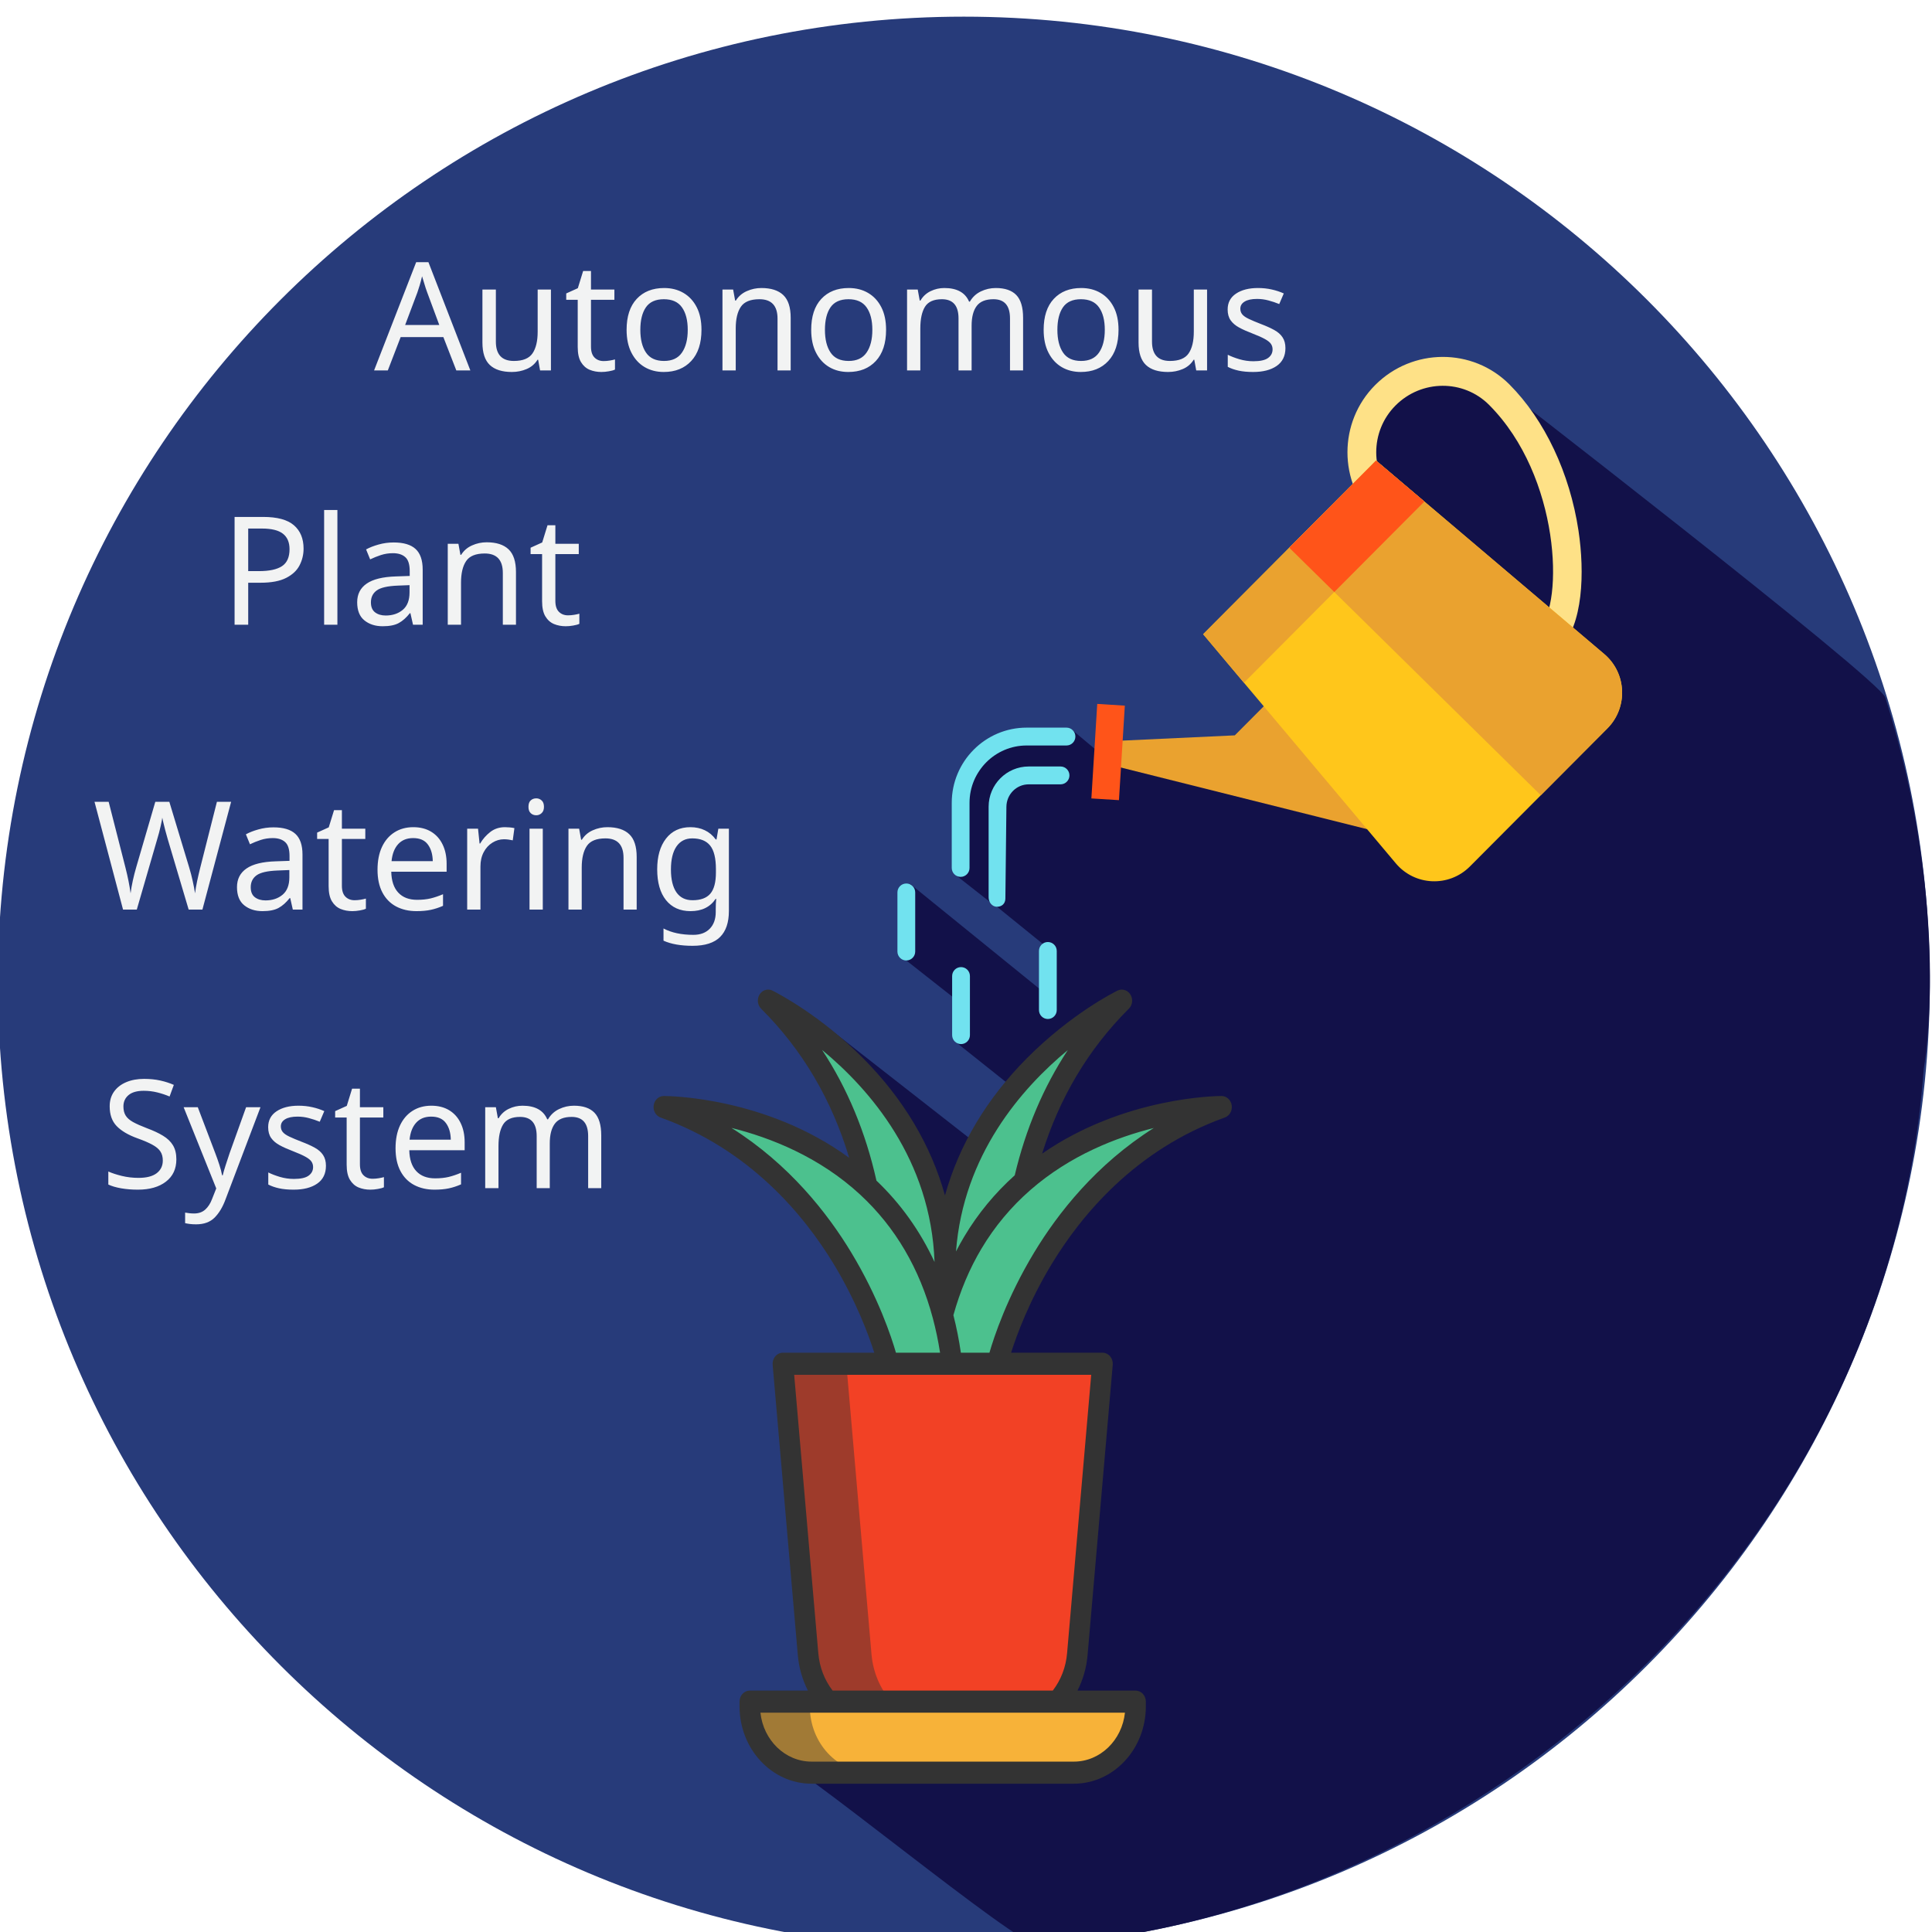
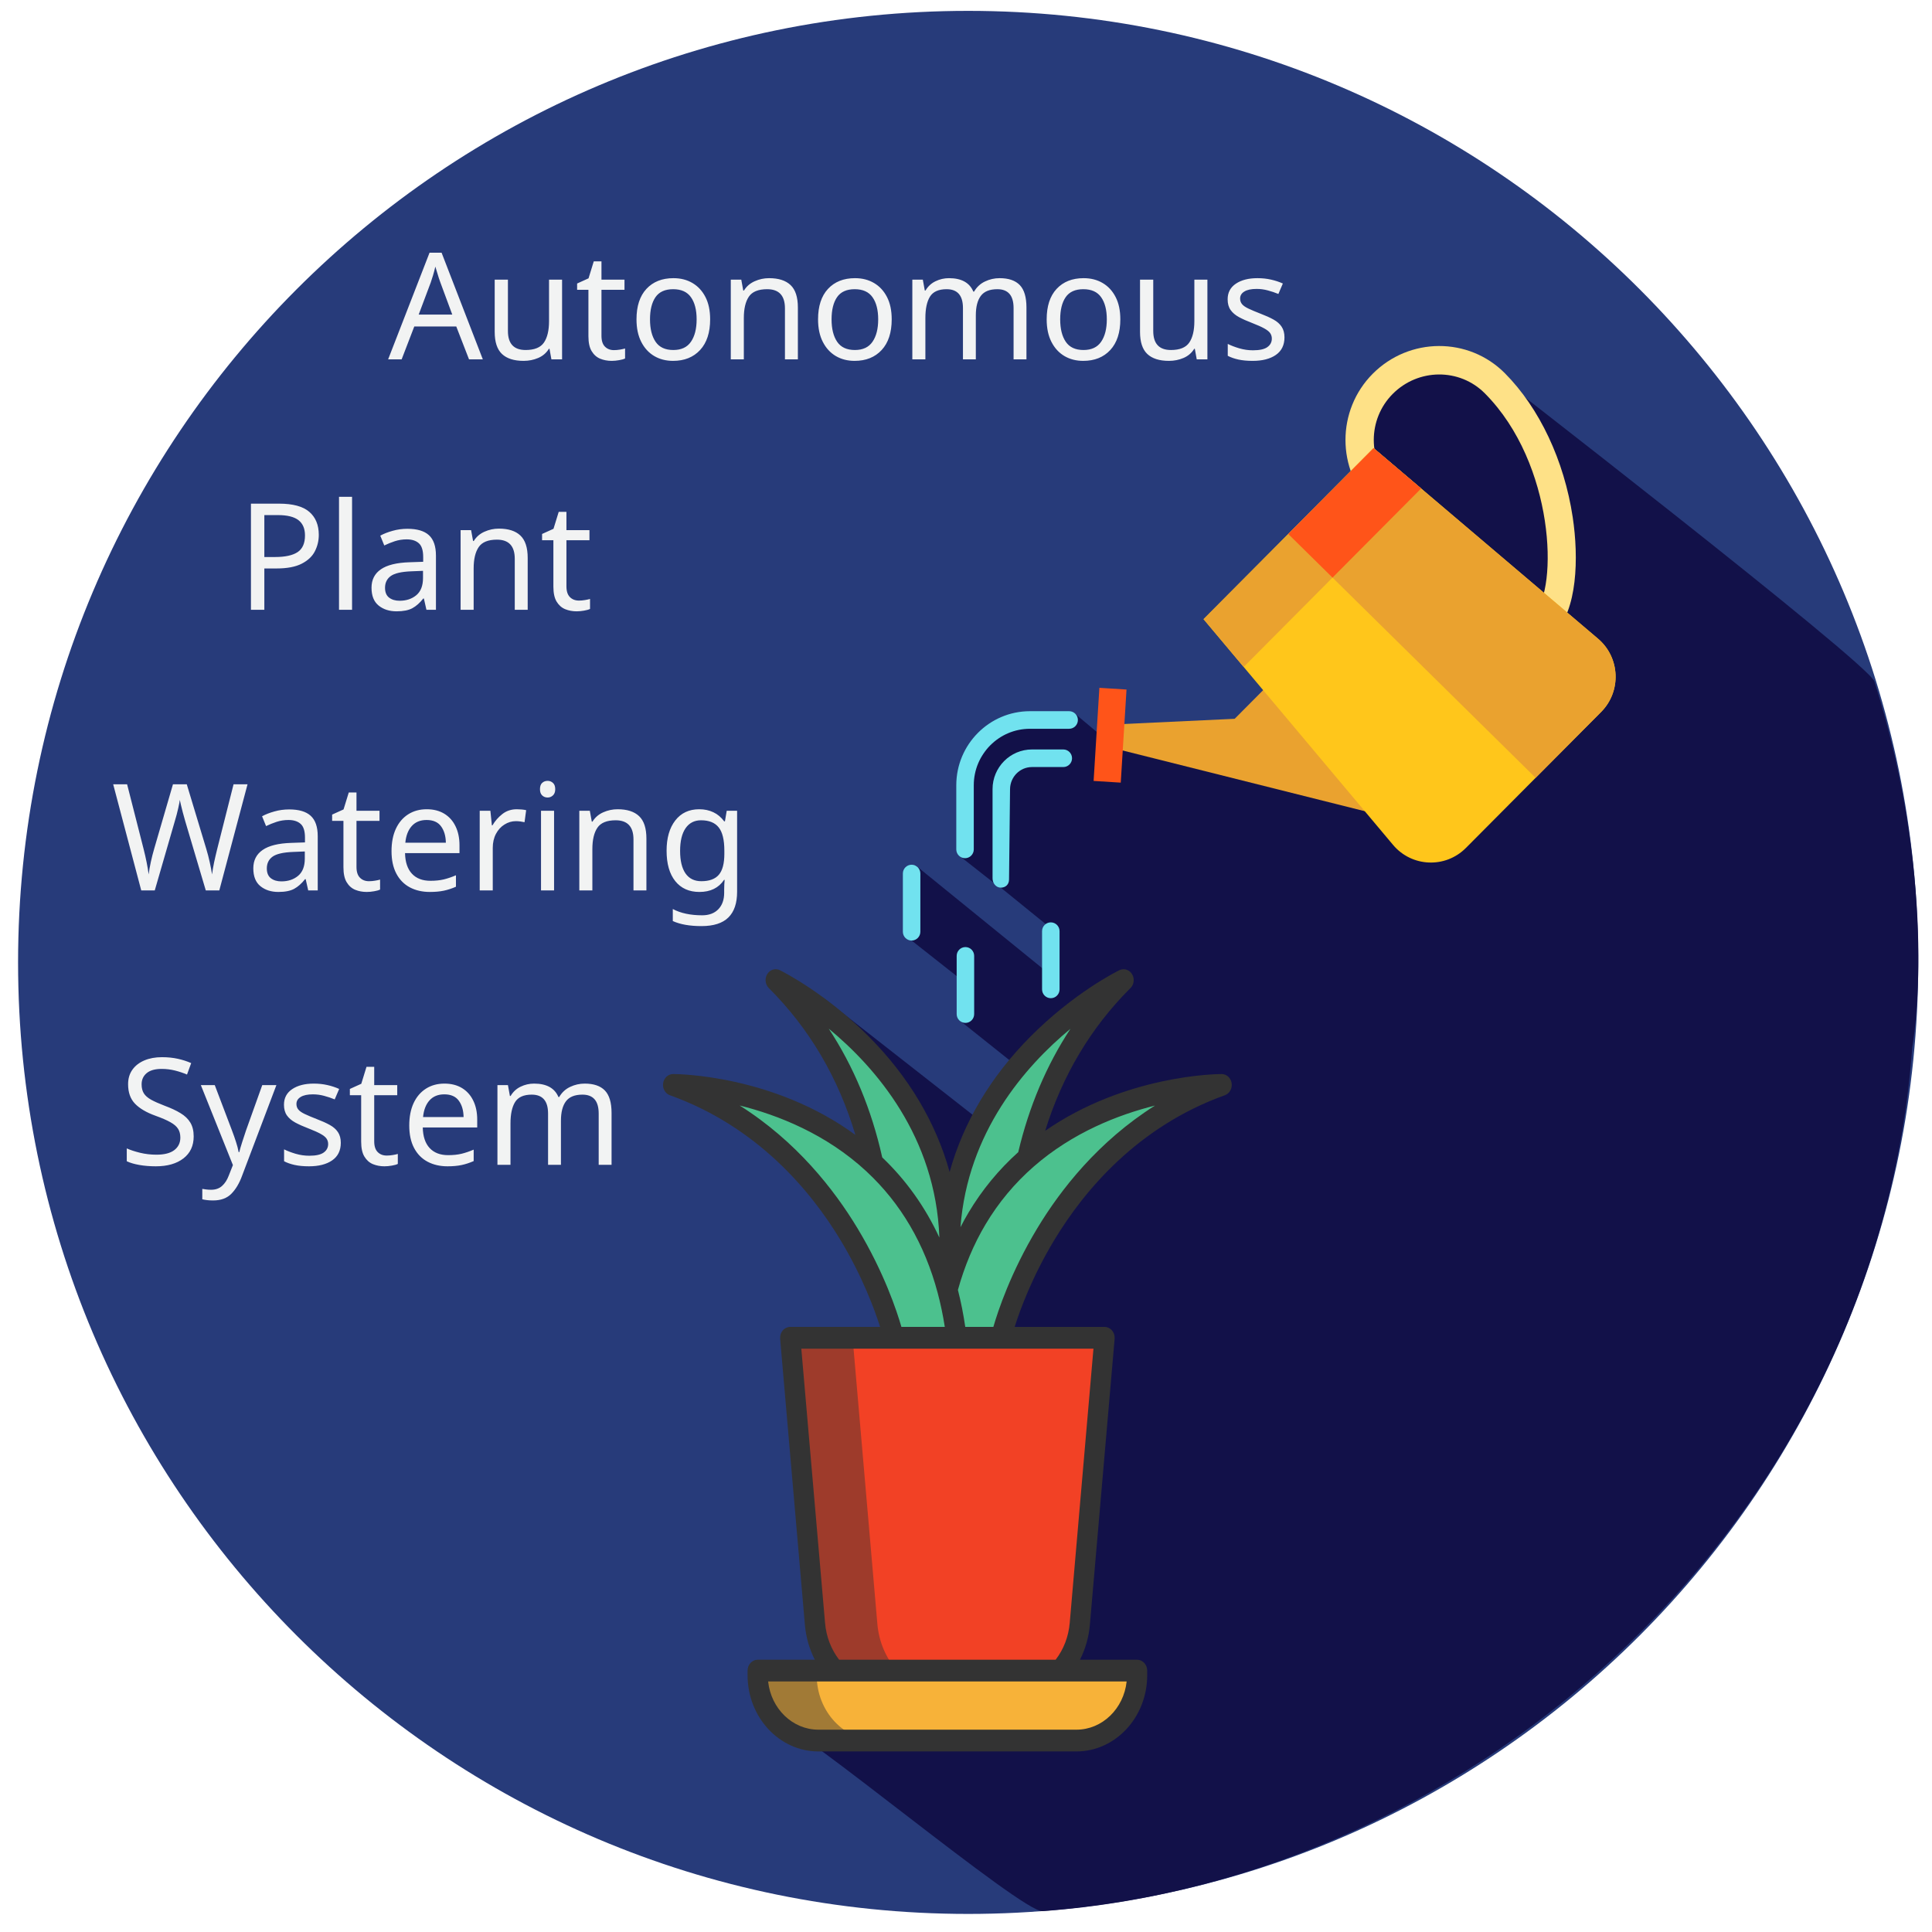
<svg xmlns="http://www.w3.org/2000/svg" version="1.1" id="Layer_1" x="0px" y="0px" viewBox="0 0 512 512" style="enable-background:new 0 0 512 512;" xml:space="preserve">
  <defs id="defs67">
	
	
</defs>
  <g id="g34">
</g>
  <g id="g36">
</g>
  <g id="g38">
</g>
  <g id="g40">
</g>
  <g id="g42">
</g>
  <g id="g44">
</g>
  <g id="g46">
</g>
  <g id="g48">
</g>
  <g id="g50">
</g>
  <g id="g52">
</g>
  <g id="g54">
</g>
  <g id="g56">
</g>
  <g id="g58">
</g>
  <g id="g60">
</g>
  <g id="g62">
</g>
-   <circle style="fill:#273b7a" cx="255.421" cy="260.414" r="256" id="circle71" />
-   <path style="fill:#121149" d="m 509.811,283.254 c 0,0 7.698,-41.589 -10.183,-98.398 -1.561,-4.961 -107.054,-86.444 -107.054,-86.444 l -22.781,2.468 -10.334,26.334 -23.593,72.899 c -16.808,4.227 -18.537,-3.87 -41.413,1.966 l -10.362,-8.672 -20.684,5.02 -10.053,15.09 0.006,18.455 9.261,7.272 1.595,1.058 12.901,10.452 0.576,19.29 0.841,-5.512 -37.327,-30.274 -1.022,20.277 14.978,11.79 -1.971,9.756 13.834,11.02 -9.562,14.973 -41.052,-32.102 14.808,39.066 24.995,21.443 -10.711,44.964 13.828,20.453 -13.222,28.798 -42.447,40.056 c 5.463,0.348 66.25,51.32 71.787,50.918 117.206,-8.508 225.049,-105.008 234.363,-232.418 z" id="path73" />
-   <g id="g87" transform="matrix(0.683452,0,0,0.6863174,164.7793,20.95955)">
-     <path style="fill:#71e2ef" d="m 165.21,362.93 c -1.903,0 -3.448,-1.545 -3.448,-3.448 v -22.828 c 0,-1.903 1.545,-3.448 3.448,-3.448 1.903,0 3.448,1.545 3.448,3.448 v 22.828 c 0,1.906 -1.544,3.448 -3.448,3.448 z" id="path75" />
-     <path style="fill:#71e2ef" d="m 131.544,372.615 c -1.903,0 -3.448,-1.545 -3.448,-3.448 V 346.34 c 0,-1.903 1.545,-3.448 3.448,-3.448 1.903,0 3.448,1.545 3.448,3.448 v 22.828 c 0,1.904 -1.544,3.447 -3.448,3.447 z" id="path77" />
-     <path style="fill:#71e2ef" d="m 110.33,340.333 c -1.903,0 -3.448,-1.545 -3.448,-3.448 v -22.828 c 0,-1.903 1.545,-3.448 3.448,-3.448 1.903,0 3.448,1.545 3.448,3.448 v 22.828 c 0,1.904 -1.545,3.448 -3.448,3.448 z" id="path79" />
-     <path style="fill:#71e2ef" d="m 149.992,421.962 c -1.903,0 -3.448,-1.545 -3.448,-3.448 v -22.828 c 0,-1.903 1.545,-3.448 3.448,-3.448 1.903,0 3.448,1.545 3.448,3.448 v 22.828 c 0,1.905 -1.545,3.448 -3.448,3.448 z" id="path81" />
-     <path style="fill:#71e2ef" d="m 145.491,319.594 c -1.903,0 -3.25,-1.743 -3.25,-3.646 V 280.974 c 0,-8.575 6.975,-15.55 15.548,-15.55 h 12.343 c 1.903,0 3.448,1.545 3.448,3.448 0,1.903 -1.545,3.448 -3.448,3.448 h -12.343 c -4.772,0 -8.599,3.882 -8.652,8.654 l -0.397,35.468 c -0.021,1.904 -1.347,3.152 -3.25,3.152 z" id="path83" />
-     <path style="fill:#71e2ef" d="m 131.391,308.05 c -1.903,0 -3.448,-1.545 -3.448,-3.448 v -25.135 c 0,-16.015 13.029,-29.044 29.044,-29.044 h 15.45 c 1.903,0 3.448,1.545 3.448,3.448 0,1.903 -1.545,3.448 -3.448,3.448 h -15.45 c -12.212,0 -22.149,9.937 -22.149,22.149 v 25.135 c 0.001,1.904 -1.544,3.447 -3.447,3.447 z" id="path85" />
-   </g>
-   <path style="fill:#fee187;stroke-width:0.685" d="m 413.382,171.86 -5.394,-5.416 c 6.377,-6.403 5.597,-40.103 -13.346,-59.126 -6.802,-6.83 -17.938,-6.762 -24.825,0.154 -6.802,6.83 -6.802,17.944 0,24.775 l -5.394,5.416 c -9.775,-9.816 -9.777,-25.79 0,-35.608 9.86,-9.901 25.836,-9.97 35.613,-0.154 9.318,9.357 15.98,23.473 18.281,38.73 1.663,11.032 1.238,25.027 -4.935,31.228 z" id="path89" />
-   <polygon style="fill:#eaa22f" points="269.34,260.567 269.619,260.615 263.521,227.58 237.694,253.407 190.788,255.59 189.452,264.811 304.293,293.447 " id="polygon91" transform="matrix(0.683452,0,0,0.6863174,164.7793,20.95955)" />
-   <path style="fill:#ffc61b;stroke-width:0.685" d="m 425.967,193.042 -36.43,36.583 c -5.524,5.548 -14.593,5.165 -19.634,-0.83 l -51.057,-60.725 45.821,-46.015 60.471,51.271 c 5.971,5.063 6.354,14.168 0.828,19.716 z" id="path93" />
-   <g id="g99" transform="matrix(0.683452,0,0,0.6863174,164.7793,20.95955)">
-     <path style="fill:#eaa22f" d="m 380.949,222.006 -88.479,-74.705 -33.652,33.652 97.532,95.591 25.812,-25.812 c 8.082,-8.082 7.522,-21.349 -1.213,-28.726 z" id="path95" />
-     <polygon style="fill:#eaa22f" points="292.469,147.303 225.425,214.347 241.245,233.086 311.208,163.123 " id="polygon97" />
-   </g>
-   <g id="g105" transform="matrix(0.683452,0,0,0.6863174,164.7793,20.95955)">
-     <polygon style="fill:#ff5419" points="311.208,163.123 292.469,147.303 258.817,180.955 276.27,198.061 " id="polygon101" />
-     <rect x="170.298" y="254.484" transform="matrix(-0.0622,0.9981,-0.9981,-0.0622,459.6487,87.7885)" style="fill:#ff5419" width="36.565" height="10.716" id="rect103" />
-   </g>
  <g id="g107" transform="translate(-0.5786525,4.413798)">
</g>
  <g id="g109" transform="translate(-0.5786525,4.413798)">
</g>
  <g id="g111" transform="translate(-0.5786525,4.413798)">
</g>
  <g id="g113" transform="translate(-0.5786525,4.413798)">
</g>
  <g id="g115" transform="translate(-0.5786525,4.413798)">
</g>
  <g id="g117" transform="translate(-0.5786525,4.413798)">
</g>
  <g id="g119" transform="translate(-0.5786525,4.413798)">
</g>
  <g id="g121" transform="translate(-0.5786525,4.413798)">
</g>
  <g id="g123" transform="translate(-0.5786525,4.413798)">
</g>
  <g id="g125" transform="translate(-0.5786525,4.413798)">
</g>
  <g id="g127" transform="translate(-0.5786525,4.413798)">
</g>
  <g id="g129" transform="translate(-0.5786525,4.413798)">
</g>
  <g id="g131" transform="translate(-0.5786525,4.413798)">
</g>
  <g id="g133" transform="translate(-0.5786525,4.413798)">
</g>
  <g id="g135" transform="translate(-0.5786525,4.413798)">
</g>
-   <g id="g733" transform="matrix(0.4542988,0,0,0.4878842,-10.86979,264.4173)">
-     <g id="g796" transform="translate(358.1605,-4.446735)">
-       <g id="g782">
-         <g id="g745">
-           <g id="g667">
-             <path style="fill:#f7b239" d="m 328.189,386.778 v 2.581 c 0,19.879 -16.12,35.999 -36,35.999 H 139.168 c -19.879,0 -35.999,-16.12 -35.999,-35.999 v -2.581 h 45.59 133.84 45.59" id="path645" />
-             <path style="fill:#a17a36" d="m 138.168,386.778 h -34.999 v 2.581 c 0,19.879 16.12,35.999 35.999,35.999 h 35 c -19.88,0 -36,-16.12 -36,-35.999 v -2.581" id="path647" />
-             <path style="fill:#f24125" d="m 308.897,203.248 -14.69,157.82 c -0.93,9.97 -5.18,18.899 -11.61,25.71 H 148.759 c -6.431,-6.811 -10.681,-15.74 -11.611,-25.71 l -14.69,-157.82 h 61.22 37.329 26.671 61.219" id="path649" />
-             <path style="fill:#9e3b2b" d="m 159.458,203.248 h -37 l 14.69,157.82 c 0.93,9.97 5.18,18.899 11.611,25.71 h 37 c -6.431,-6.811 -10.681,-15.74 -11.611,-25.71 l -14.69,-157.82" id="path651" />
-             <path style="fill:#4cc18e" d="m 263.058,104.208 c 49.67,-40.4 115.29,-40.4 115.29,-40.4 -104,34.67 -130.67,138.67 -130.67,138.67 v 0.77 h -26.67 v -0.77 c -1.23,-9.16 -3.04,-17.72 -5.34,-25.71 h 0.01 c 4.31,-15.02 10.35,-28.05 17.6,-39.34 8.55,-13.35 18.77,-24.28 29.78,-33.22 z" id="path653" />
-             <path style="fill:#4cc18e" d="m 320.168,6.008 c -33.05,30.62 -49.37,66.52 -57.12,98.18 l 0.01,0.02 c -11.01,8.94 -21.23,19.87 -29.78,33.22 -7.25,11.29 -13.29,24.32 -17.6,39.34 l 1.33,-27.08 c 2.48,-97.3 101.59,-142.97 103.16,-143.68 z" id="path655" />
-             <path style="fill:#4cc18e" d="m 217.008,149.688 -1.33,27.08 h -0.01 c -8.88,-30.98 -25.13,-53.46 -44.03,-69.77 v -0.01 c -7.47,-32.33 -23.75,-69.44 -57.79,-100.98 1.58,0.71 100.68,46.38 103.16,143.68 z" id="path657" />
-             <path style="fill:#4cc18e" d="m 221.008,202.478 v 0.77 h -37.33 v -0.77 c 0,0 -26.67,-104 -130.67,-138.67 0,0 68.61,0 118.63,43.18 v 0.01 c 18.9,16.31 35.15,38.79 44.03,69.77 2.3,7.99 4.11,16.55 5.34,25.71 z" id="path659" />
-             <g id="g799">
-               <path id="path665" d="m 384.271,62.847 c -0.471,-2.905 -2.979,-5.039 -5.922,-5.039 -2.511,0 -56.75,0.393 -104.683,31.315 10.197,-30.508 27.078,-56.875 50.377,-78.524 1.371,-1.147 2.14,-2.843 2.14,-4.593 0,-0.885 -0.196,-1.784 -0.61,-2.633 -1.431,-2.934 -4.948,-4.172 -7.9,-2.821 -1.392,0.632 -26.87,12.381 -52.842,36.694 -23.556,22.051 -39.714,47.366 -47.823,74.567 C 208.9,84.613 192.747,59.297 169.193,37.247 144.405,14.043 119.579,2.064 116.603,0.672 c -2.308,-1.201 -5.219,-0.787 -7.105,1.193 -2.285,2.399 -2.188,6.202 0.212,8.487 l 0.06,0.057 c 23.996,22.233 41.217,49.413 51.35,80.967 C 112.42,58.23 55.635,57.808 53.008,57.808 c -2.943,0 -5.451,2.134 -5.922,5.039 -0.472,2.904 1.233,5.722 4.025,6.653 51.907,17.304 83.556,52.812 100.966,79.551 13.189,20.257 20.454,38.704 23.692,48.197 h -53.311 c -1.688,0 -3.298,0.711 -4.435,1.959 -1.137,1.248 -1.696,2.917 -1.539,4.597 l 14.69,157.821 c 0.629,6.736 2.659,13.268 5.879,19.152 h -33.885 c -3.313,0 -6,2.687 -6,6 v 2.58 c 0,23.159 18.841,42 42,42 h 153.02 c 23.159,0 42,-18.841 42,-42 v -2.58 c 0,-3.313 -2.687,-6 -6,-6 h -33.885 c 3.22,-5.884 5.251,-12.417 5.879,-19.154 l 14.69,-157.82 c 0.157,-1.681 -0.402,-3.35 -1.539,-4.597 -1.137,-1.248 -2.747,-1.959 -4.435,-1.959 h -53.319 c 3.205,-9.416 10.383,-27.659 23.468,-47.84 17.423,-26.872 49.123,-62.548 101.198,-79.909 2.793,-0.929 4.497,-3.747 4.026,-6.651 z M 288.661,32.86 c -14.219,20.127 -24.577,42.885 -30.958,68.02 -11.569,9.658 -21.492,20.844 -29.473,33.306 -1.682,2.619 -3.27,5.318 -4.793,8.069 C 227.72,89.844 261.647,53.66 288.661,32.86 Z M 145.313,32.787 c 27.992,21.515 63.438,59.568 65.615,115.194 -8.412,-16.878 -19.751,-31.673 -33.896,-44.207 C 170.718,77.453 160.099,53.696 145.313,32.787 Z M 162.377,142.88 C 148.53,121.523 126.151,94.91 92.475,75.151 c 22.658,5.258 51.275,15.689 75.243,36.379 l 0.001,0.011 c 20.288,17.507 34.48,40.009 42.184,66.887 1.734,6.023 3.151,12.334 4.242,18.821 h -25.737 c -2.605,-8.416 -10.191,-29.939 -26.031,-54.369 z m 129.811,276.478 h -153.02 c -15.386,0 -28.104,-11.642 -29.806,-26.58 h 212.632 c -1.702,14.938 -14.42,26.58 -29.806,26.58 z m 10.126,-210.11 -14.08,151.262 c -0.704,7.551 -3.582,14.506 -8.346,20.268 h -128.42 c -4.764,-5.762 -7.642,-12.716 -8.346,-20.266 L 129.042,209.248 Z M 268.979,142.88 c -15.84,24.43 -23.426,45.953 -26.03,54.368 h -16.664 c -1.106,-7.005 -2.556,-13.843 -4.364,-20.383 3.923,-13.151 9.427,-25.328 16.41,-36.201 7.658,-11.957 17.25,-22.655 28.514,-31.801 23.208,-18.877 50.3,-28.632 71.968,-33.672 -33.64,19.756 -55.996,46.346 -69.834,67.689 z" style="fill:#333333" />
-             </g>
-           </g>
-         </g>
-       </g>
-     </g>
-     <g id="g669">
- </g>
-     <g id="g671">
- </g>
-     <g id="g673">
- </g>
-     <g id="g675">
- </g>
-     <g id="g677">
- </g>
-     <g id="g679">
- </g>
-     <g id="g681">
- </g>
-     <g id="g683">
- </g>
-     <g id="g685">
- </g>
-     <g id="g687">
- </g>
-     <g id="g689">
- </g>
-     <g id="g691">
- </g>
-     <g id="g693">
- </g>
-     <g id="g695">
- </g>
-     <g id="g697">
- </g>
-   </g>
  <flowRoot xml:space="preserve" id="flowRoot842" style="fill:black;fill-opacity:1;stroke:none;font-family:sans-serif;font-style:normal;font-weight:normal;font-size:40px;line-height:1.25;letter-spacing:0px;word-spacing:0px">
    <flowRegion id="flowRegion844">
      <rect id="rect846" width="35.283" height="42.187" x="193.292" y="113.911" />
    </flowRegion>
    <flowPara id="flowPara848" />
  </flowRoot>
  <flowRoot xml:space="preserve" id="flowRoot850" style="fill:black;fill-opacity:1;stroke:none;font-family:sans-serif;font-style:normal;font-weight:normal;font-size:40px;line-height:1.25;letter-spacing:0px;word-spacing:0px">
    <flowRegion id="flowRegion852">
      <rect id="rect854" width="23.011" height="59.061" x="102.015" y="232.034" />
    </flowRegion>
    <flowPara id="flowPara856" />
  </flowRoot>
  <flowRoot xml:space="preserve" id="flowRoot874" style="fill:black;fill-opacity:1;stroke:none;font-family:sans-serif;font-style:normal;font-weight:normal;font-size:40px;line-height:1.25;letter-spacing:0px;word-spacing:0px">
    <flowRegion id="flowRegion876">
      <rect id="rect878" width="181.786" height="330.59" x="131.929" y="104.707" />
    </flowRegion>
    <flowPara id="flowPara880" />
  </flowRoot>
  <flowRoot xml:space="preserve" id="flowRoot941" style="fill:black;fill-opacity:1;stroke:none;font-family:sans-serif;font-style:normal;font-weight:normal;font-size:40px;line-height:1.25;letter-spacing:0px;word-spacing:0px">
    <flowRegion id="flowRegion943">
      <rect id="rect945" width="54.459" height="211.701" x="151.105" y="191.381" />
    </flowRegion>
    <flowPara id="flowPara947" />
  </flowRoot>
-   <text xml:space="preserve" style="font-style:normal;font-weight:normal;font-size:40px;line-height:1.25;font-family:sans-serif;letter-spacing:0px;word-spacing:0px;fill:#f2f3f3;fill-opacity:1;stroke:none" x="58.294" y="80.161" id="text1976">
-     <tspan id="tspan1974" x="58.294" y="115.552" style="font-style:normal;font-variant:normal;font-weight:normal;font-stretch:normal;font-size:40px;font-family:'Frank Ruhl Hofshi';-inkscape-font-specification:'Frank Ruhl Hofshi, Normal';font-variant-ligatures:normal;font-variant-caps:normal;font-variant-numeric:normal;font-feature-settings:normal;text-align:start;writing-mode:lr-tb;text-anchor:start;fill:#f2f3f3;fill-opacity:1" />
-     <tspan x="58.294" y="165.552" id="tspan1978" style="font-style:normal;font-variant:normal;font-weight:normal;font-stretch:normal;font-size:40px;font-family:'Frank Ruhl Hofshi';-inkscape-font-specification:'Frank Ruhl Hofshi, Normal';font-variant-ligatures:normal;font-variant-caps:normal;font-variant-numeric:normal;font-feature-settings:normal;text-align:start;writing-mode:lr-tb;text-anchor:start;fill:#f2f3f3;fill-opacity:1">Plant</tspan>
-     <tspan x="58.294" y="216.291" id="tspan1982" style="font-style:normal;font-variant:normal;font-weight:normal;font-stretch:normal;font-size:40px;font-family:'Frank Ruhl Hofshi';-inkscape-font-specification:'Frank Ruhl Hofshi, Normal';font-variant-ligatures:normal;font-variant-caps:normal;font-variant-numeric:normal;font-feature-settings:normal;text-align:start;writing-mode:lr-tb;text-anchor:start;fill:#f2f3f3;fill-opacity:1" />
-   </text>
-   <text xml:space="preserve" style="font-style:normal;font-weight:normal;font-size:40px;line-height:1.25;font-family:sans-serif;letter-spacing:0px;word-spacing:0px;fill:#f2f3f3;fill-opacity:1;stroke:none" x="99.133" y="98.173" id="text1976-6">
-     <tspan id="tspan1974-8" x="99.133" y="98.173" style="font-style:normal;font-variant:normal;font-weight:normal;font-stretch:normal;font-size:40px;font-family:'Frank Ruhl Hofshi';-inkscape-font-specification:'Frank Ruhl Hofshi, Normal';font-variant-ligatures:normal;font-variant-caps:normal;font-variant-numeric:normal;font-feature-settings:normal;text-align:start;writing-mode:lr-tb;text-anchor:start;fill:#f2f3f3;fill-opacity:1">Autonomous</tspan>
-     <tspan x="99.133" y="148.912" id="tspan1982-0" style="font-style:normal;font-variant:normal;font-weight:normal;font-stretch:normal;font-size:40px;font-family:'Frank Ruhl Hofshi';-inkscape-font-specification:'Frank Ruhl Hofshi, Normal';font-variant-ligatures:normal;font-variant-caps:normal;font-variant-numeric:normal;font-feature-settings:normal;text-align:start;writing-mode:lr-tb;text-anchor:start;fill:#f2f3f3;fill-opacity:1" />
-   </text>
-   <text xml:space="preserve" style="font-style:normal;font-weight:normal;font-size:40px;line-height:1.25;font-family:sans-serif;letter-spacing:0px;word-spacing:0px;fill:#f2f3f3;fill-opacity:1;stroke:none" x="24.561" y="155.661" id="text1976-66">
-     <tspan id="tspan1974-2" x="24.561" y="191.051" style="font-style:normal;font-variant:normal;font-weight:normal;font-stretch:normal;font-size:40px;font-family:'Frank Ruhl Hofshi';-inkscape-font-specification:'Frank Ruhl Hofshi, Normal';font-variant-ligatures:normal;font-variant-caps:normal;font-variant-numeric:normal;font-feature-settings:normal;text-align:start;writing-mode:lr-tb;text-anchor:start;fill:#f2f3f3;fill-opacity:1" />
-     <tspan x="24.561" y="241.051" id="tspan1978-4" style="font-style:normal;font-variant:normal;font-weight:normal;font-stretch:normal;font-size:40px;font-family:'Frank Ruhl Hofshi';-inkscape-font-specification:'Frank Ruhl Hofshi, Normal';font-variant-ligatures:normal;font-variant-caps:normal;font-variant-numeric:normal;font-feature-settings:normal;text-align:start;writing-mode:lr-tb;text-anchor:start;fill:#f2f3f3;fill-opacity:1">Watering</tspan>
-     <tspan x="24.561" y="291.791" id="tspan1982-6" style="font-style:normal;font-variant:normal;font-weight:normal;font-stretch:normal;font-size:40px;font-family:'Frank Ruhl Hofshi';-inkscape-font-specification:'Frank Ruhl Hofshi, Normal';font-variant-ligatures:normal;font-variant-caps:normal;font-variant-numeric:normal;font-feature-settings:normal;text-align:start;writing-mode:lr-tb;text-anchor:start;fill:#f2f3f3;fill-opacity:1" />
-   </text>
-   <text xml:space="preserve" style="font-style:normal;font-weight:normal;font-size:40px;line-height:1.25;font-family:sans-serif;letter-spacing:0px;word-spacing:0px;fill:#f2f3f3;fill-opacity:1;stroke:none" x="26.662" y="229.478" id="text1976-66-7">
-     <tspan id="tspan1974-2-0" x="26.662" y="264.869" style="font-style:normal;font-variant:normal;font-weight:normal;font-stretch:normal;font-size:40px;font-family:'Frank Ruhl Hofshi';-inkscape-font-specification:'Frank Ruhl Hofshi, Normal';font-variant-ligatures:normal;font-variant-caps:normal;font-variant-numeric:normal;font-feature-settings:normal;text-align:start;writing-mode:lr-tb;text-anchor:start;fill:#f2f3f3;fill-opacity:1" />
-     <tspan x="26.662" y="314.869" id="tspan1978-4-3" style="font-style:normal;font-variant:normal;font-weight:normal;font-stretch:normal;font-size:40px;font-family:'Frank Ruhl Hofshi';-inkscape-font-specification:'Frank Ruhl Hofshi, Normal';font-variant-ligatures:normal;font-variant-caps:normal;font-variant-numeric:normal;font-feature-settings:normal;text-align:start;writing-mode:lr-tb;text-anchor:start;fill:#f2f3f3;fill-opacity:1">System</tspan>
-     <tspan x="26.662" y="365.608" id="tspan1982-6-8" style="font-style:normal;font-variant:normal;font-weight:normal;font-stretch:normal;font-size:40px;font-family:'Frank Ruhl Hofshi';-inkscape-font-specification:'Frank Ruhl Hofshi, Normal';font-variant-ligatures:normal;font-variant-caps:normal;font-variant-numeric:normal;font-feature-settings:normal;text-align:start;writing-mode:lr-tb;text-anchor:start;fill:#f2f3f3;fill-opacity:1" />
-   </text>
+   <g id="g2146" transform="matrix(0.983522,0,0,0.9850189,5.359682,-1.467939)">
+     <circle id="circle71" r="256" cy="260.414" cx="255.421" style="fill:#273b7a" />
+     <path id="path73" d="m 509.811,283.254 c 0,0 7.698,-41.589 -10.183,-98.398 -1.561,-4.961 -107.054,-86.444 -107.054,-86.444 l -22.781,2.468 -10.334,26.334 -23.593,72.899 c -16.808,4.227 -18.537,-3.87 -41.413,1.966 l -10.362,-8.672 -20.684,5.02 -10.053,15.09 0.006,18.455 9.261,7.272 1.595,1.058 12.901,10.452 0.576,19.29 0.841,-5.512 -37.327,-30.274 -1.022,20.277 14.978,11.79 -1.971,9.756 13.834,11.02 -9.562,14.973 -41.052,-32.102 14.808,39.066 24.995,21.443 -10.711,44.964 13.828,20.453 -13.222,28.798 -42.447,40.056 c 5.463,0.348 66.25,51.32 71.787,50.918 117.206,-8.508 225.049,-105.008 234.363,-232.418 z" style="fill:#121149" />
+     <g transform="matrix(0.683452,0,0,0.6863174,164.7793,20.95955)" id="g87">
+       <path id="path75" d="m 165.21,362.93 c -1.903,0 -3.448,-1.545 -3.448,-3.448 v -22.828 c 0,-1.903 1.545,-3.448 3.448,-3.448 1.903,0 3.448,1.545 3.448,3.448 v 22.828 c 0,1.906 -1.544,3.448 -3.448,3.448 z" style="fill:#71e2ef" />
+       <path id="path77" d="m 131.544,372.615 c -1.903,0 -3.448,-1.545 -3.448,-3.448 V 346.34 c 0,-1.903 1.545,-3.448 3.448,-3.448 1.903,0 3.448,1.545 3.448,3.448 v 22.828 c 0,1.904 -1.544,3.447 -3.448,3.447 z" style="fill:#71e2ef" />
+       <path id="path79" d="m 110.33,340.333 c -1.903,0 -3.448,-1.545 -3.448,-3.448 v -22.828 c 0,-1.903 1.545,-3.448 3.448,-3.448 1.903,0 3.448,1.545 3.448,3.448 v 22.828 c 0,1.904 -1.545,3.448 -3.448,3.448 z" style="fill:#71e2ef" />
+       <path id="path81" d="m 149.992,421.962 c -1.903,0 -3.448,-1.545 -3.448,-3.448 v -22.828 c 0,-1.903 1.545,-3.448 3.448,-3.448 1.903,0 3.448,1.545 3.448,3.448 v 22.828 c 0,1.905 -1.545,3.448 -3.448,3.448 z" style="fill:#71e2ef" />
+       <path id="path83" d="m 145.491,319.594 c -1.903,0 -3.25,-1.743 -3.25,-3.646 V 280.974 c 0,-8.575 6.975,-15.55 15.548,-15.55 h 12.343 c 1.903,0 3.448,1.545 3.448,3.448 0,1.903 -1.545,3.448 -3.448,3.448 h -12.343 c -4.772,0 -8.599,3.882 -8.652,8.654 l -0.397,35.468 c -0.021,1.904 -1.347,3.152 -3.25,3.152 z" style="fill:#71e2ef" />
+       <path id="path85" d="m 131.391,308.05 c -1.903,0 -3.448,-1.545 -3.448,-3.448 v -25.135 c 0,-16.015 13.029,-29.044 29.044,-29.044 h 15.45 c 1.903,0 3.448,1.545 3.448,3.448 0,1.903 -1.545,3.448 -3.448,3.448 h -15.45 c -12.212,0 -22.149,9.937 -22.149,22.149 v 25.135 c 0.001,1.904 -1.544,3.447 -3.447,3.447 z" style="fill:#71e2ef" />
+     </g>
+     <path id="path89" d="m 413.382,171.86 -5.394,-5.416 c 6.377,-6.403 5.597,-40.103 -13.346,-59.126 -6.802,-6.83 -17.938,-6.762 -24.825,0.154 -6.802,6.83 -6.802,17.944 0,24.775 l -5.394,5.416 c -9.775,-9.816 -9.777,-25.79 0,-35.608 9.86,-9.901 25.836,-9.97 35.613,-0.154 9.318,9.357 15.98,23.473 18.281,38.73 1.663,11.032 1.238,25.027 -4.935,31.228 z" style="fill:#fee187;stroke-width:0.685" />
+     <polygon transform="matrix(0.683452,0,0,0.6863174,164.7793,20.95955)" id="polygon91" points="263.521,227.58 237.694,253.407 190.788,255.59 189.452,264.811 304.293,293.447 269.34,260.567 269.619,260.615 " style="fill:#eaa22f" />
+     <path id="path93" d="m 425.967,193.042 -36.43,36.583 c -5.524,5.548 -14.593,5.165 -19.634,-0.83 l -51.057,-60.725 45.821,-46.015 60.471,51.271 c 5.971,5.063 6.354,14.168 0.828,19.716 z" style="fill:#ffc61b;stroke-width:0.685" />
+     <g transform="matrix(0.683452,0,0,0.6863174,164.7793,20.95955)" id="g99">
+       <path id="path95" d="m 380.949,222.006 -88.479,-74.705 -33.652,33.652 97.532,95.591 25.812,-25.812 c 8.082,-8.082 7.522,-21.349 -1.213,-28.726 z" style="fill:#eaa22f" />
+       <polygon id="polygon97" points="241.245,233.086 311.208,163.123 292.469,147.303 225.425,214.347 " style="fill:#eaa22f" />
+     </g>
+     <g transform="matrix(0.683452,0,0,0.6863174,164.7793,20.95955)" id="g105">
+       <polygon id="polygon101" points="258.817,180.955 276.27,198.061 311.208,163.123 292.469,147.303 " style="fill:#ff5419" />
+       <rect id="rect103" height="10.716" width="36.565" style="fill:#ff5419" transform="matrix(-0.0622,0.9981,-0.9981,-0.0622,459.6487,87.7885)" y="254.484" x="170.298" />
+     </g>
+     <g transform="matrix(0.4542988,0,0,0.4878842,-10.86979,264.4173)" id="g733">
+       <g transform="translate(358.1605,-4.446735)" id="g796">
+         <g id="g782">
+           <g id="g745">
+             <g id="g667">
+               <path id="path645" d="m 328.189,386.778 v 2.581 c 0,19.879 -16.12,35.999 -36,35.999 H 139.168 c -19.879,0 -35.999,-16.12 -35.999,-35.999 v -2.581 h 45.59 133.84 45.59" style="fill:#f7b239" />
+               <path id="path647" d="m 138.168,386.778 h -34.999 v 2.581 c 0,19.879 16.12,35.999 35.999,35.999 h 35 c -19.88,0 -36,-16.12 -36,-35.999 v -2.581" style="fill:#a17a36" />
+               <path id="path649" d="m 308.897,203.248 -14.69,157.82 c -0.93,9.97 -5.18,18.899 -11.61,25.71 H 148.759 c -6.431,-6.811 -10.681,-15.74 -11.611,-25.71 l -14.69,-157.82 h 61.22 37.329 26.671 61.219" style="fill:#f24125" />
+               <path id="path651" d="m 159.458,203.248 h -37 l 14.69,157.82 c 0.93,9.97 5.18,18.899 11.611,25.71 h 37 c -6.431,-6.811 -10.681,-15.74 -11.611,-25.71 l -14.69,-157.82" style="fill:#9e3b2b" />
+               <path id="path653" d="m 263.058,104.208 c 49.67,-40.4 115.29,-40.4 115.29,-40.4 -104,34.67 -130.67,138.67 -130.67,138.67 v 0.77 h -26.67 v -0.77 c -1.23,-9.16 -3.04,-17.72 -5.34,-25.71 h 0.01 c 4.31,-15.02 10.35,-28.05 17.6,-39.34 8.55,-13.35 18.77,-24.28 29.78,-33.22 z" style="fill:#4cc18e" />
+               <path id="path655" d="m 320.168,6.008 c -33.05,30.62 -49.37,66.52 -57.12,98.18 l 0.01,0.02 c -11.01,8.94 -21.23,19.87 -29.78,33.22 -7.25,11.29 -13.29,24.32 -17.6,39.34 l 1.33,-27.08 c 2.48,-97.3 101.59,-142.97 103.16,-143.68 z" style="fill:#4cc18e" />
+               <path id="path657" d="m 217.008,149.688 -1.33,27.08 h -0.01 c -8.88,-30.98 -25.13,-53.46 -44.03,-69.77 v -0.01 c -7.47,-32.33 -23.75,-69.44 -57.79,-100.98 1.58,0.71 100.68,46.38 103.16,143.68 z" style="fill:#4cc18e" />
+               <path id="path659" d="m 221.008,202.478 v 0.77 h -37.33 v -0.77 c 0,0 -26.67,-104 -130.67,-138.67 0,0 68.61,0 118.63,43.18 v 0.01 c 18.9,16.31 35.15,38.79 44.03,69.77 2.3,7.99 4.11,16.55 5.34,25.71 z" style="fill:#4cc18e" />
+               <g id="g799">
+                 <path style="fill:#333333" d="m 384.271,62.847 c -0.471,-2.905 -2.979,-5.039 -5.922,-5.039 -2.511,0 -56.75,0.393 -104.683,31.315 10.197,-30.508 27.078,-56.875 50.377,-78.524 1.371,-1.147 2.14,-2.843 2.14,-4.593 0,-0.885 -0.196,-1.784 -0.61,-2.633 -1.431,-2.934 -4.948,-4.172 -7.9,-2.821 -1.392,0.632 -26.87,12.381 -52.842,36.694 -23.556,22.051 -39.714,47.366 -47.823,74.567 C 208.9,84.613 192.747,59.297 169.193,37.247 144.405,14.043 119.579,2.064 116.603,0.672 c -2.308,-1.201 -5.219,-0.787 -7.105,1.193 -2.285,2.399 -2.188,6.202 0.212,8.487 l 0.06,0.057 c 23.996,22.233 41.217,49.413 51.35,80.967 C 112.42,58.23 55.635,57.808 53.008,57.808 c -2.943,0 -5.451,2.134 -5.922,5.039 -0.472,2.904 1.233,5.722 4.025,6.653 51.907,17.304 83.556,52.812 100.966,79.551 13.189,20.257 20.454,38.704 23.692,48.197 h -53.311 c -1.688,0 -3.298,0.711 -4.435,1.959 -1.137,1.248 -1.696,2.917 -1.539,4.597 l 14.69,157.821 c 0.629,6.736 2.659,13.268 5.879,19.152 h -33.885 c -3.313,0 -6,2.687 -6,6 v 2.58 c 0,23.159 18.841,42 42,42 h 153.02 c 23.159,0 42,-18.841 42,-42 v -2.58 c 0,-3.313 -2.687,-6 -6,-6 h -33.885 c 3.22,-5.884 5.251,-12.417 5.879,-19.154 l 14.69,-157.82 c 0.157,-1.681 -0.402,-3.35 -1.539,-4.597 -1.137,-1.248 -2.747,-1.959 -4.435,-1.959 h -53.319 c 3.205,-9.416 10.383,-27.659 23.468,-47.84 17.423,-26.872 49.123,-62.548 101.198,-79.909 2.793,-0.929 4.497,-3.747 4.026,-6.651 z M 288.661,32.86 c -14.219,20.127 -24.577,42.885 -30.958,68.02 -11.569,9.658 -21.492,20.844 -29.473,33.306 -1.682,2.619 -3.27,5.318 -4.793,8.069 C 227.72,89.844 261.647,53.66 288.661,32.86 Z M 145.313,32.787 c 27.992,21.515 63.438,59.568 65.615,115.194 -8.412,-16.878 -19.751,-31.673 -33.896,-44.207 C 170.718,77.453 160.099,53.696 145.313,32.787 Z M 162.377,142.88 C 148.53,121.523 126.151,94.91 92.475,75.151 c 22.658,5.258 51.275,15.689 75.243,36.379 l 0.001,0.011 c 20.288,17.507 34.48,40.009 42.184,66.887 1.734,6.023 3.151,12.334 4.242,18.821 h -25.737 c -2.605,-8.416 -10.191,-29.939 -26.031,-54.369 z m 129.811,276.478 h -153.02 c -15.386,0 -28.104,-11.642 -29.806,-26.58 h 212.632 c -1.702,14.938 -14.42,26.58 -29.806,26.58 z m 10.126,-210.11 -14.08,151.262 c -0.704,7.551 -3.582,14.506 -8.346,20.268 h -128.42 c -4.764,-5.762 -7.642,-12.716 -8.346,-20.266 L 129.042,209.248 Z M 268.979,142.88 c -15.84,24.43 -23.426,45.953 -26.03,54.368 h -16.664 c -1.106,-7.005 -2.556,-13.843 -4.364,-20.383 3.923,-13.151 9.427,-25.328 16.41,-36.201 7.658,-11.957 17.25,-22.655 28.514,-31.801 23.208,-18.877 50.3,-28.632 71.968,-33.672 -33.64,19.756 -55.996,46.346 -69.834,67.689 z" id="path665" />
+               </g>
+             </g>
+           </g>
+         </g>
+       </g>
+       <g id="g669">
+ </g>
+       <g id="g671">
+ </g>
+       <g id="g673">
+ </g>
+       <g id="g675">
+ </g>
+       <g id="g677">
+ </g>
+       <g id="g679">
+ </g>
+       <g id="g681">
+ </g>
+       <g id="g683">
+ </g>
+       <g id="g685">
+ </g>
+       <g id="g687">
+ </g>
+       <g id="g689">
+ </g>
+       <g id="g691">
+ </g>
+       <g id="g693">
+ </g>
+       <g id="g695">
+ </g>
+       <g id="g697">
+ </g>
+     </g>
+     <text id="text1976" y="80.161" x="58.294" style="font-style:normal;font-weight:normal;font-size:40px;line-height:1.25;font-family:sans-serif;letter-spacing:0px;word-spacing:0px;fill:#f2f3f3;fill-opacity:1;stroke:none" xml:space="preserve">
+       <tspan style="font-style:normal;font-variant:normal;font-weight:normal;font-stretch:normal;font-size:40px;font-family:'Frank Ruhl Hofshi';-inkscape-font-specification:'Frank Ruhl Hofshi, Normal';font-variant-ligatures:normal;font-variant-caps:normal;font-variant-numeric:normal;font-feature-settings:normal;text-align:start;writing-mode:lr-tb;text-anchor:start;fill:#f2f3f3;fill-opacity:1" y="115.552" x="58.294" id="tspan1974" />
+       <tspan style="font-style:normal;font-variant:normal;font-weight:normal;font-stretch:normal;font-size:40px;font-family:'Frank Ruhl Hofshi';-inkscape-font-specification:'Frank Ruhl Hofshi, Normal';font-variant-ligatures:normal;font-variant-caps:normal;font-variant-numeric:normal;font-feature-settings:normal;text-align:start;writing-mode:lr-tb;text-anchor:start;fill:#f2f3f3;fill-opacity:1" id="tspan1978" y="165.552" x="58.294">Plant</tspan>
+       <tspan style="font-style:normal;font-variant:normal;font-weight:normal;font-stretch:normal;font-size:40px;font-family:'Frank Ruhl Hofshi';-inkscape-font-specification:'Frank Ruhl Hofshi, Normal';font-variant-ligatures:normal;font-variant-caps:normal;font-variant-numeric:normal;font-feature-settings:normal;text-align:start;writing-mode:lr-tb;text-anchor:start;fill:#f2f3f3;fill-opacity:1" id="tspan1982" y="216.291" x="58.294" />
+     </text>
+     <text id="text1976-6" y="98.173" x="99.133" style="font-style:normal;font-weight:normal;font-size:40px;line-height:1.25;font-family:sans-serif;letter-spacing:0px;word-spacing:0px;fill:#f2f3f3;fill-opacity:1;stroke:none" xml:space="preserve">
+       <tspan style="font-style:normal;font-variant:normal;font-weight:normal;font-stretch:normal;font-size:40px;font-family:'Frank Ruhl Hofshi';-inkscape-font-specification:'Frank Ruhl Hofshi, Normal';font-variant-ligatures:normal;font-variant-caps:normal;font-variant-numeric:normal;font-feature-settings:normal;text-align:start;writing-mode:lr-tb;text-anchor:start;fill:#f2f3f3;fill-opacity:1" y="98.173" x="99.133" id="tspan1974-8">Autonomous</tspan>
+       <tspan style="font-style:normal;font-variant:normal;font-weight:normal;font-stretch:normal;font-size:40px;font-family:'Frank Ruhl Hofshi';-inkscape-font-specification:'Frank Ruhl Hofshi, Normal';font-variant-ligatures:normal;font-variant-caps:normal;font-variant-numeric:normal;font-feature-settings:normal;text-align:start;writing-mode:lr-tb;text-anchor:start;fill:#f2f3f3;fill-opacity:1" id="tspan1982-0" y="148.912" x="99.133" />
+     </text>
+     <text id="text1976-66" y="155.661" x="24.561" style="font-style:normal;font-weight:normal;font-size:40px;line-height:1.25;font-family:sans-serif;letter-spacing:0px;word-spacing:0px;fill:#f2f3f3;fill-opacity:1;stroke:none" xml:space="preserve">
+       <tspan style="font-style:normal;font-variant:normal;font-weight:normal;font-stretch:normal;font-size:40px;font-family:'Frank Ruhl Hofshi';-inkscape-font-specification:'Frank Ruhl Hofshi, Normal';font-variant-ligatures:normal;font-variant-caps:normal;font-variant-numeric:normal;font-feature-settings:normal;text-align:start;writing-mode:lr-tb;text-anchor:start;fill:#f2f3f3;fill-opacity:1" y="191.051" x="24.561" id="tspan1974-2" />
+       <tspan style="font-style:normal;font-variant:normal;font-weight:normal;font-stretch:normal;font-size:40px;font-family:'Frank Ruhl Hofshi';-inkscape-font-specification:'Frank Ruhl Hofshi, Normal';font-variant-ligatures:normal;font-variant-caps:normal;font-variant-numeric:normal;font-feature-settings:normal;text-align:start;writing-mode:lr-tb;text-anchor:start;fill:#f2f3f3;fill-opacity:1" id="tspan1978-4" y="241.051" x="24.561">Watering</tspan>
+       <tspan style="font-style:normal;font-variant:normal;font-weight:normal;font-stretch:normal;font-size:40px;font-family:'Frank Ruhl Hofshi';-inkscape-font-specification:'Frank Ruhl Hofshi, Normal';font-variant-ligatures:normal;font-variant-caps:normal;font-variant-numeric:normal;font-feature-settings:normal;text-align:start;writing-mode:lr-tb;text-anchor:start;fill:#f2f3f3;fill-opacity:1" id="tspan1982-6" y="291.791" x="24.561" />
+     </text>
+     <text id="text1976-66-7" y="229.478" x="26.662" style="font-style:normal;font-weight:normal;font-size:40px;line-height:1.25;font-family:sans-serif;letter-spacing:0px;word-spacing:0px;fill:#f2f3f3;fill-opacity:1;stroke:none" xml:space="preserve">
+       <tspan style="font-style:normal;font-variant:normal;font-weight:normal;font-stretch:normal;font-size:40px;font-family:'Frank Ruhl Hofshi';-inkscape-font-specification:'Frank Ruhl Hofshi, Normal';font-variant-ligatures:normal;font-variant-caps:normal;font-variant-numeric:normal;font-feature-settings:normal;text-align:start;writing-mode:lr-tb;text-anchor:start;fill:#f2f3f3;fill-opacity:1" y="264.869" x="26.662" id="tspan1974-2-0" />
+       <tspan style="font-style:normal;font-variant:normal;font-weight:normal;font-stretch:normal;font-size:40px;font-family:'Frank Ruhl Hofshi';-inkscape-font-specification:'Frank Ruhl Hofshi, Normal';font-variant-ligatures:normal;font-variant-caps:normal;font-variant-numeric:normal;font-feature-settings:normal;text-align:start;writing-mode:lr-tb;text-anchor:start;fill:#f2f3f3;fill-opacity:1" id="tspan1978-4-3" y="314.869" x="26.662">System</tspan>
+       <tspan style="font-style:normal;font-variant:normal;font-weight:normal;font-stretch:normal;font-size:40px;font-family:'Frank Ruhl Hofshi';-inkscape-font-specification:'Frank Ruhl Hofshi, Normal';font-variant-ligatures:normal;font-variant-caps:normal;font-variant-numeric:normal;font-feature-settings:normal;text-align:start;writing-mode:lr-tb;text-anchor:start;fill:#f2f3f3;fill-opacity:1" id="tspan1982-6-8" y="365.608" x="26.662" />
+     </text>
+   </g>
</svg>
